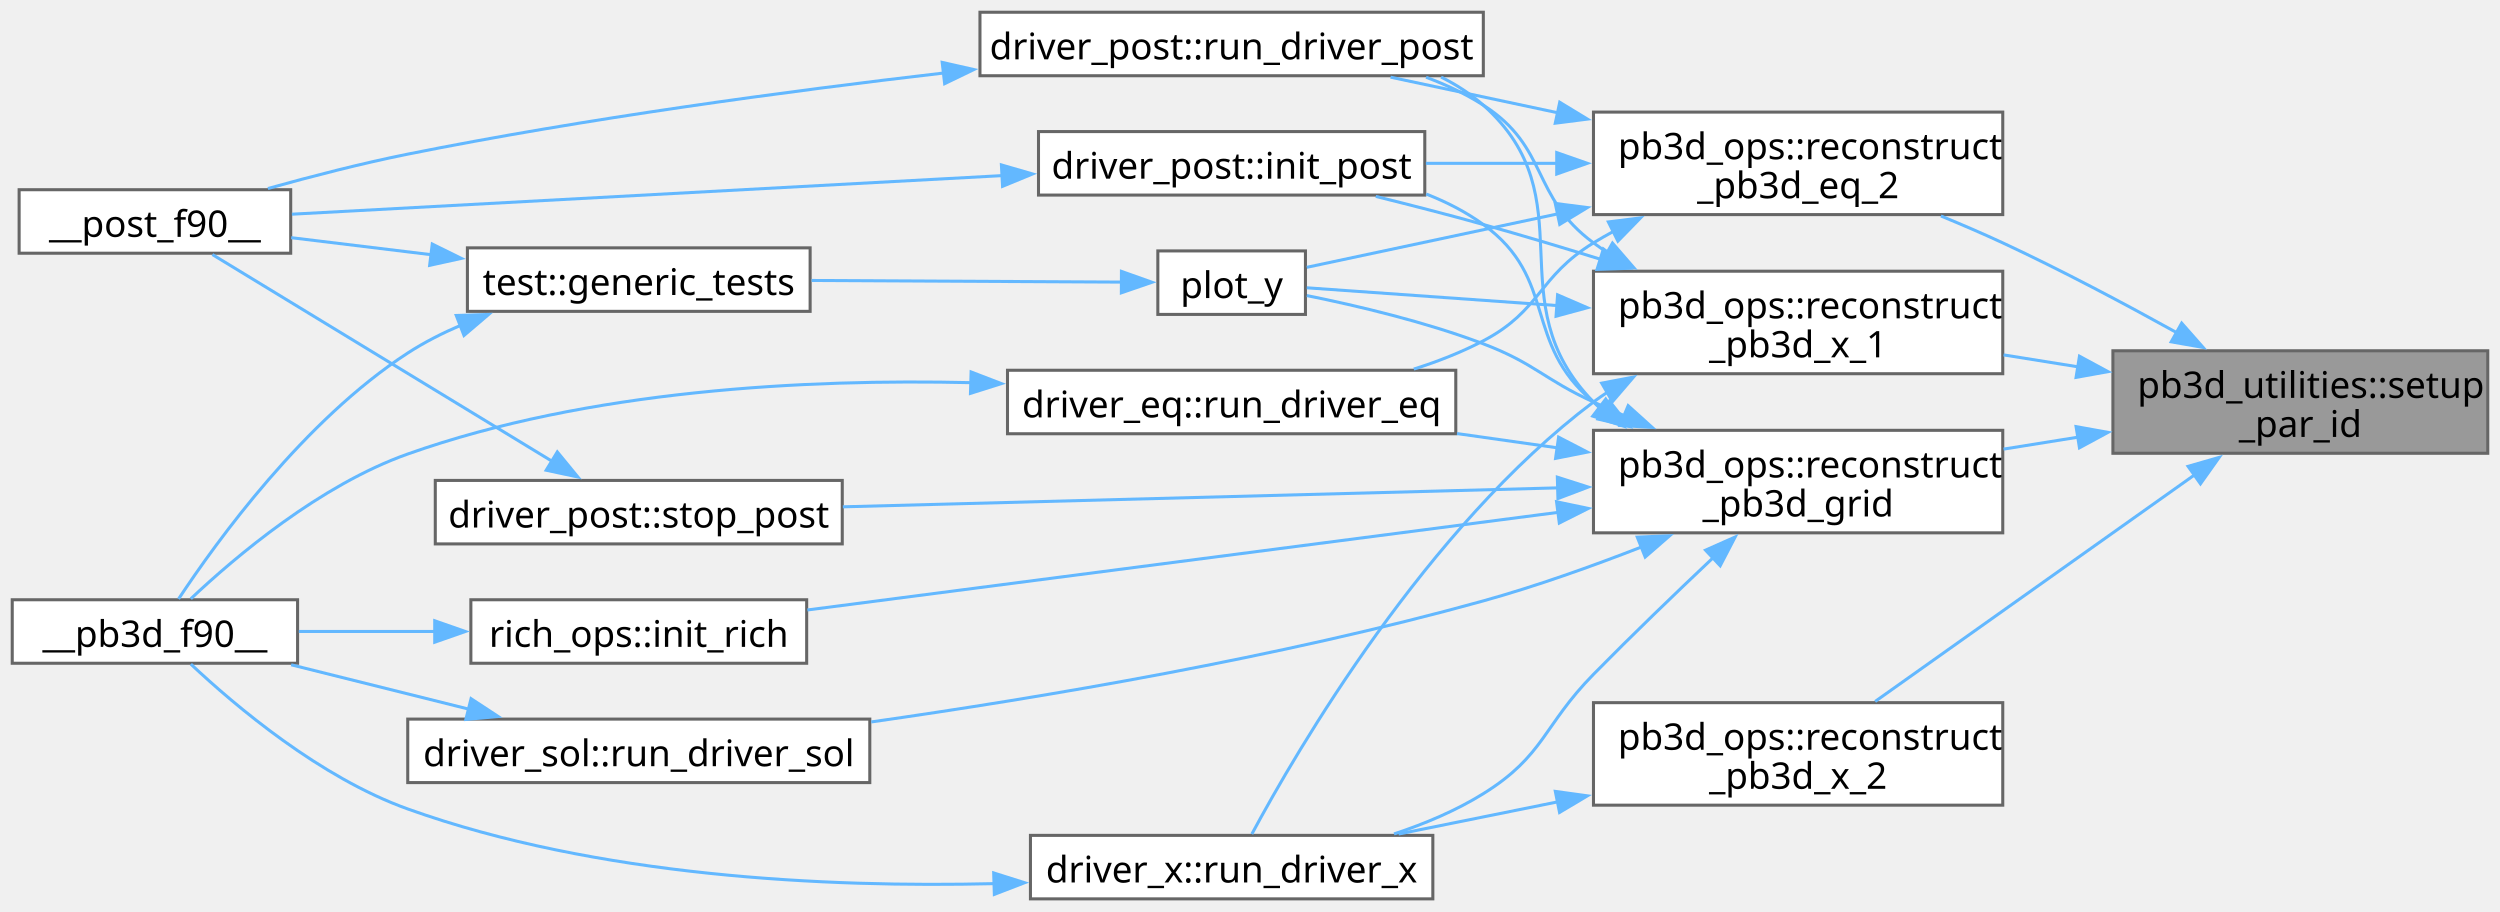
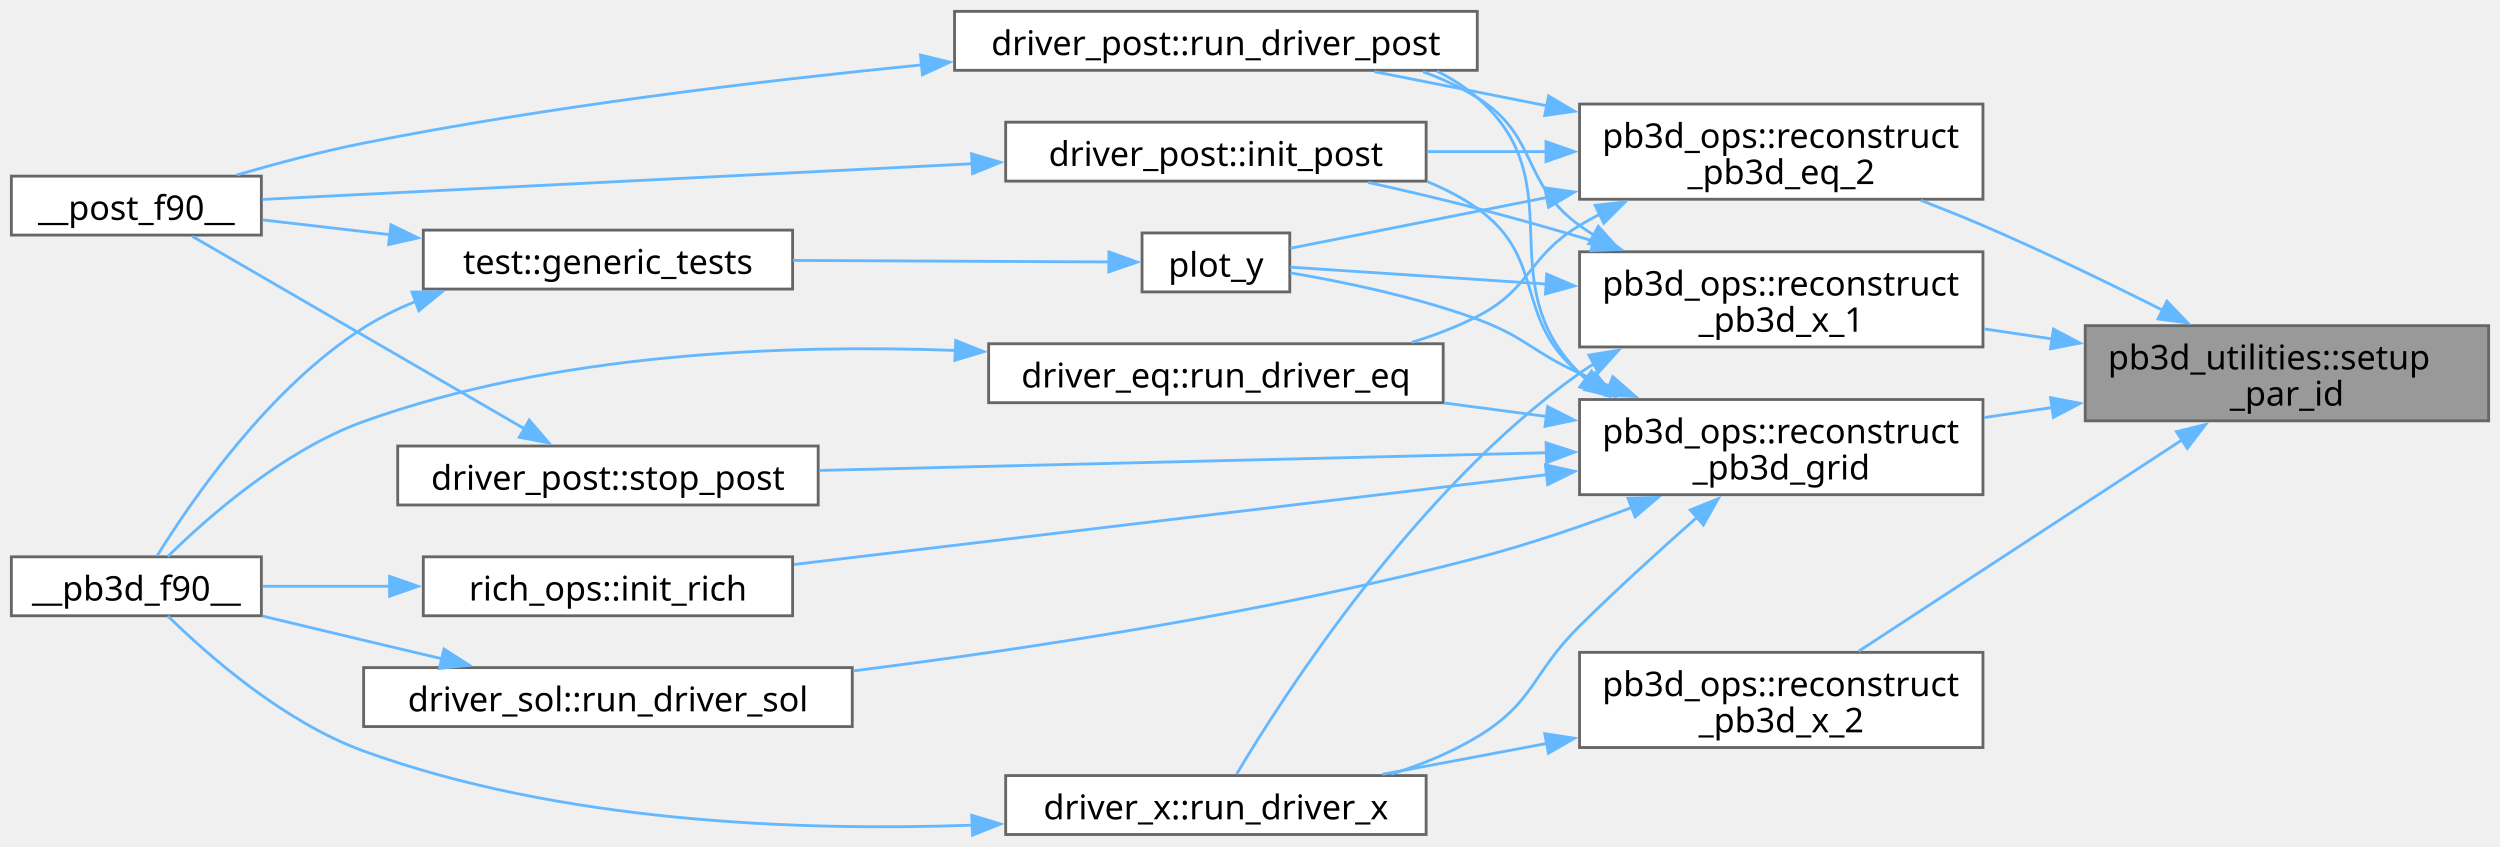
- <svg xmlns="http://www.w3.org/2000/svg" xmlns:xlink="http://www.w3.org/1999/xlink" width="817pt" height="298pt" viewBox="0.00 0.00 817.00 298.00">
+ <svg xmlns="http://www.w3.org/2000/svg" xmlns:xlink="http://www.w3.org/1999/xlink" width="880pt" height="298pt" viewBox="0.00 0.00 880.00 298.00">
  <g id="graph0" class="graph" transform="scale(1 1) rotate(0) translate(4 293.75)">
    <g id="Node000001" class="node">
      <g id="a_Node000001">
        <a xlink:title="Setup parallel id.">
-           <polygon fill="#999999" stroke="#666666" points="809,-179.12 686.5,-179.12 686.5,-145.62 809,-145.62 809,-179.12" />
-           <text xml:space="preserve" text-anchor="start" x="694.5" y="-163.72" font-family="Ubuntu Mono" font-size="12.00">pb3d_utilities::setup</text>
-           <text xml:space="preserve" text-anchor="middle" x="747.75" y="-150.97" font-family="Ubuntu Mono" font-size="12.00">_par_id</text>
+           <polygon fill="#999999" stroke="#666666" points="872,-179.12 730,-179.12 730,-145.62 872,-145.62 872,-179.12" />
+           <text xml:space="preserve" text-anchor="start" x="738" y="-163.72" font-family="Ubuntu Mono" font-size="12.00">pb3d_utilities::setup</text>
+           <text xml:space="preserve" text-anchor="middle" x="801" y="-150.97" font-family="Ubuntu Mono" font-size="12.00">_par_id</text>
        </a>
      </g>
    </g>
    <g id="Node000002" class="node">
      <g id="a_Node000002">
        <a xlink:href="namespacepb3d__ops.html#aaf99ae865680f4cf0a0a9932786689bf" target="_top" xlink:title="Reconstructs the equilibrium variables from PB3D HDF5 output.">
-           <polygon fill="white" stroke="#666666" points="650.5,-257.12 516.75,-257.12 516.75,-223.62 650.5,-223.62 650.5,-257.12" />
-           <text xml:space="preserve" text-anchor="start" x="524.75" y="-241.72" font-family="Ubuntu Mono" font-size="12.00">pb3d_ops::reconstruct</text>
-           <text xml:space="preserve" text-anchor="middle" x="583.62" y="-228.97" font-family="Ubuntu Mono" font-size="12.00">_pb3d_eq_2</text>
+           <polygon fill="white" stroke="#666666" points="694,-257.12 552,-257.12 552,-223.62 694,-223.62 694,-257.12" />
+           <text xml:space="preserve" text-anchor="start" x="560" y="-241.72" font-family="Ubuntu Mono" font-size="12.00">pb3d_ops::reconstruct</text>
+           <text xml:space="preserve" text-anchor="middle" x="623" y="-228.97" font-family="Ubuntu Mono" font-size="12.00">_pb3d_eq_2</text>
        </a>
      </g>
    </g>
    <g id="edge1_Node000001_Node000002" class="edge">
      <g id="a_edge1_Node000001_Node000002">
        <a xlink:title=" ">
-           <path fill="none" stroke="#63b8ff" d="M707.57,-184.92C690.31,-194.49 669.64,-205.46 650.5,-214.38 644.03,-217.38 637.12,-220.36 630.29,-223.17" />
-           <polygon fill="#63b8ff" stroke="#63b8ff" points="708.97,-188.15 715.98,-180.21 705.55,-182.04 708.97,-188.15" />
+           <path fill="none" stroke="#63b8ff" d="M757.25,-184.56C738.11,-194.18 715.13,-205.29 694,-214.38 686.97,-217.39 679.47,-220.4 672.08,-223.25" />
+           <polygon fill="#63b8ff" stroke="#63b8ff" points="758.76,-187.72 766.1,-180.08 755.6,-181.48 758.76,-187.72" />
        </a>
      </g>
    </g>
    <g id="Node000010" class="node">
      <g id="a_Node000010">
        <a xlink:href="namespacepb3d__ops.html#a4218b582c5029ff05893265fa329877b" target="_top" xlink:title="Reconstructs grid variables from PB3D HDF5 output.">
-           <polygon fill="white" stroke="#666666" points="650.5,-153.12 516.75,-153.12 516.75,-119.62 650.5,-119.62 650.5,-153.12" />
-           <text xml:space="preserve" text-anchor="start" x="524.75" y="-137.72" font-family="Ubuntu Mono" font-size="12.00">pb3d_ops::reconstruct</text>
-           <text xml:space="preserve" text-anchor="middle" x="583.62" y="-124.97" font-family="Ubuntu Mono" font-size="12.00">_pb3d_grid</text>
+           <polygon fill="white" stroke="#666666" points="694,-153.12 552,-153.12 552,-119.62 694,-119.62 694,-153.12" />
+           <text xml:space="preserve" text-anchor="start" x="560" y="-137.72" font-family="Ubuntu Mono" font-size="12.00">pb3d_ops::reconstruct</text>
+           <text xml:space="preserve" text-anchor="middle" x="623" y="-124.97" font-family="Ubuntu Mono" font-size="12.00">_pb3d_grid</text>
        </a>
      </g>
    </g>
    <g id="edge12_Node000001_Node000010" class="edge">
      <g id="a_edge12_Node000001_Node000010">
        <a xlink:title=" ">
-           <path fill="none" stroke="#63b8ff" d="M675.07,-150.88C666.98,-149.58 658.77,-148.27 650.76,-146.98" />
-           <polygon fill="#63b8ff" stroke="#63b8ff" points="674.46,-154.33 684.89,-152.45 675.57,-147.41 674.46,-154.33" />
+           <path fill="none" stroke="#63b8ff" d="M718.45,-150.33C710.44,-149.15 702.37,-147.95 694.49,-146.79" />
+           <polygon fill="#63b8ff" stroke="#63b8ff" points="717.78,-153.77 728.18,-151.77 718.8,-146.84 717.78,-153.77" />
        </a>
      </g>
    </g>
    <g id="Node000015" class="node">
      <g id="a_Node000015">
        <a xlink:href="namespacepb3d__ops.html#a97fcdd5f89b08b3ff9fd6aa3c3ec1197" target="_top" xlink:title="Reconstructs the vectorial perturbation variables from PB3D HDF5 output.">
-           <polygon fill="white" stroke="#666666" points="650.5,-205.12 516.75,-205.12 516.75,-171.62 650.5,-171.62 650.5,-205.12" />
-           <text xml:space="preserve" text-anchor="start" x="524.75" y="-189.72" font-family="Ubuntu Mono" font-size="12.00">pb3d_ops::reconstruct</text>
-           <text xml:space="preserve" text-anchor="middle" x="583.62" y="-176.97" font-family="Ubuntu Mono" font-size="12.00">_pb3d_x_1</text>
+           <polygon fill="white" stroke="#666666" points="694,-205.12 552,-205.12 552,-171.62 694,-171.62 694,-205.12" />
+           <text xml:space="preserve" text-anchor="start" x="560" y="-189.72" font-family="Ubuntu Mono" font-size="12.00">pb3d_ops::reconstruct</text>
+           <text xml:space="preserve" text-anchor="middle" x="623" y="-176.97" font-family="Ubuntu Mono" font-size="12.00">_pb3d_x_1</text>
        </a>
      </g>
    </g>
    <g id="edge25_Node000001_Node000015" class="edge">
      <g id="a_edge25_Node000001_Node000015">
        <a xlink:title=" ">
-           <path fill="none" stroke="#63b8ff" d="M675.07,-173.87C666.98,-175.17 658.77,-176.48 650.76,-177.77" />
-           <polygon fill="#63b8ff" stroke="#63b8ff" points="675.57,-177.34 684.89,-172.3 674.46,-170.42 675.57,-177.34" />
+           <path fill="none" stroke="#63b8ff" d="M718.45,-174.42C710.44,-175.6 702.37,-176.8 694.49,-177.96" />
+           <polygon fill="#63b8ff" stroke="#63b8ff" points="718.8,-177.91 728.18,-172.98 717.78,-170.98 718.8,-177.91" />
        </a>
      </g>
    </g>
    <g id="Node000016" class="node">
      <g id="a_Node000016">
        <a xlink:href="namespacepb3d__ops.html#a4171da2ffc700106ede1951f712add28" target="_top" xlink:title="Reconstructs the tensorial perturbation variables from PB3D HDF5 output.">
-           <polygon fill="white" stroke="#666666" points="650.5,-64.12 516.75,-64.12 516.75,-30.62 650.5,-30.62 650.5,-64.12" />
-           <text xml:space="preserve" text-anchor="start" x="524.75" y="-48.73" font-family="Ubuntu Mono" font-size="12.00">pb3d_ops::reconstruct</text>
-           <text xml:space="preserve" text-anchor="middle" x="583.62" y="-35.98" font-family="Ubuntu Mono" font-size="12.00">_pb3d_x_2</text>
+           <polygon fill="white" stroke="#666666" points="694,-64.12 552,-64.12 552,-30.62 694,-30.62 694,-64.12" />
+           <text xml:space="preserve" text-anchor="start" x="560" y="-48.73" font-family="Ubuntu Mono" font-size="12.00">pb3d_ops::reconstruct</text>
+           <text xml:space="preserve" text-anchor="middle" x="623" y="-35.98" font-family="Ubuntu Mono" font-size="12.00">_pb3d_x_2</text>
        </a>
      </g>
    </g>
    <g id="edge30_Node000001_Node000016" class="edge">
      <g id="a_edge30_Node000001_Node000016">
        <a xlink:title=" ">
-           <path fill="none" stroke="#63b8ff" d="M713.32,-138.66C682.19,-116.58 636.53,-84.2 608.8,-64.52" />
-           <polygon fill="#63b8ff" stroke="#63b8ff" points="711.06,-141.35 721.24,-144.28 715.11,-135.64 711.06,-141.35" />
+           <path fill="none" stroke="#63b8ff" d="M764.14,-138.95C730.34,-116.86 680.48,-84.28 650.24,-64.52" />
+           <polygon fill="#63b8ff" stroke="#63b8ff" points="762.1,-141.79 772.38,-144.33 765.93,-135.93 762.1,-141.79" />
        </a>
      </g>
    </g>
    <g id="Node000003" class="node">
      <g id="a_Node000003">
        <a xlink:href="namespacedriver__post.html#af527706d4e696d4e507443d2f74194ef" target="_top" xlink:title="Initializes the POST driver.">
-           <polygon fill="white" stroke="#666666" points="461.62,-250.75 335.38,-250.75 335.38,-230 461.62,-230 461.62,-250.75" />
-           <text xml:space="preserve" text-anchor="middle" x="398.5" y="-235.35" font-family="Ubuntu Mono" font-size="12.00">driver_post::init_post</text>
+           <polygon fill="white" stroke="#666666" points="498,-250.75 350,-250.75 350,-230 498,-230 498,-250.75" />
+           <text xml:space="preserve" text-anchor="middle" x="424" y="-235.35" font-family="Ubuntu Mono" font-size="12.00">driver_post::init_post</text>
        </a>
      </g>
    </g>
    <g id="edge2_Node000002_Node000003" class="edge">
      <g id="a_edge2_Node000002_Node000003">
        <a xlink:title=" ">
-           <path fill="none" stroke="#63b8ff" d="M504.89,-240.38C490.57,-240.38 475.79,-240.38 461.98,-240.38" />
-           <polygon fill="#63b8ff" stroke="#63b8ff" points="504.74,-243.88 514.74,-240.38 504.74,-236.88 504.74,-243.88" />
+           <path fill="none" stroke="#63b8ff" d="M540.59,-240.38C526.56,-240.38 512.05,-240.38 498.26,-240.38" />
+           <polygon fill="#63b8ff" stroke="#63b8ff" points="540.2,-243.88 550.2,-240.38 540.2,-236.88 540.2,-243.88" />
        </a>
      </g>
    </g>
    <g id="Node000005" class="node">
      <g id="a_Node000005">
        <a xlink:href="test_8f90.html#a197914f99b7e194fb4bca9ca3669e0e8" target="_top" xlink:title=" ">
-           <polygon fill="white" stroke="#666666" points="422.62,-211.75 374.38,-211.75 374.38,-191 422.62,-191 422.62,-211.75" />
-           <text xml:space="preserve" text-anchor="middle" x="398.5" y="-196.35" font-family="Ubuntu Mono" font-size="12.00">plot_y</text>
+           <polygon fill="white" stroke="#666666" points="450,-211.75 398,-211.75 398,-191 450,-191 450,-211.75" />
+           <text xml:space="preserve" text-anchor="middle" x="424" y="-196.35" font-family="Ubuntu Mono" font-size="12.00">plot_y</text>
        </a>
      </g>
    </g>
    <g id="edge4_Node000002_Node000005" class="edge">
      <g id="a_edge4_Node000002_Node000005">
        <a xlink:title=" ">
-           <path fill="none" stroke="#63b8ff" d="M505.04,-223.85C475.46,-217.55 443.89,-210.83 423.06,-206.39" />
-           <polygon fill="#63b8ff" stroke="#63b8ff" points="504.26,-227.26 514.77,-225.92 505.72,-220.42 504.26,-227.26" />
+           <path fill="none" stroke="#63b8ff" d="M540.8,-224.3C508.25,-217.86 473.1,-210.9 450.18,-206.36" />
+           <polygon fill="#63b8ff" stroke="#63b8ff" points="539.74,-227.66 550.23,-226.17 541.1,-220.79 539.74,-227.66" />
        </a>
      </g>
    </g>
    <g id="Node000008" class="node">
      <g id="a_Node000008">
        <a xlink:href="namespacedriver__eq.html#a40d652e15887ad4f788a3945e6253571" target="_top" xlink:title="Main driver of PB3D equilibrium part.">
-           <polygon fill="white" stroke="#666666" points="471.75,-172.75 325.25,-172.75 325.25,-152 471.75,-152 471.75,-172.75" />
-           <text xml:space="preserve" text-anchor="middle" x="398.5" y="-157.35" font-family="Ubuntu Mono" font-size="12.00">driver_eq::run_driver_eq</text>
+           <polygon fill="white" stroke="#666666" points="504,-172.75 344,-172.75 344,-152 504,-152 504,-172.75" />
+           <text xml:space="preserve" text-anchor="middle" x="424" y="-157.35" font-family="Ubuntu Mono" font-size="12.00">driver_eq::run_driver_eq</text>
        </a>
      </g>
    </g>
    <g id="edge8_Node000002_Node000008" class="edge">
      <g id="a_edge8_Node000002_Node000008">
        <a xlink:title=" ">
-           <path fill="none" stroke="#63b8ff" d="M523.34,-218.17C521.08,-216.95 518.88,-215.68 516.75,-214.38 498.51,-203.16 499.7,-192.34 480.75,-182.38 473.68,-178.66 465.89,-175.61 458.03,-173.13" />
-           <polygon fill="#63b8ff" stroke="#63b8ff" points="521.61,-221.22 532.13,-222.54 524.73,-214.95 521.61,-221.22" />
+           <path fill="none" stroke="#63b8ff" d="M559.12,-218.36C556.68,-217.08 554.3,-215.76 552,-214.38 533.65,-203.35 535.07,-192.1 516,-182.38 508.79,-178.7 500.93,-175.7 492.94,-173.25" />
+           <polygon fill="#63b8ff" stroke="#63b8ff" points="557.5,-221.46 568.03,-222.63 560.53,-215.15 557.5,-221.46" />
        </a>
      </g>
    </g>
    <g id="Node000009" class="node">
      <g id="a_Node000009">
        <a xlink:href="namespacedriver__post.html#a33b3c6f9018a0ddc92dce77394b8ab37" target="_top" xlink:title="The main driver routine for postprocessing.">
-           <polygon fill="white" stroke="#666666" points="480.75,-289.75 316.25,-289.75 316.25,-269 480.75,-269 480.75,-289.75" />
-           <text xml:space="preserve" text-anchor="middle" x="398.5" y="-274.35" font-family="Ubuntu Mono" font-size="12.00">driver_post::run_driver_post</text>
+           <polygon fill="white" stroke="#666666" points="516,-289.75 332,-289.75 332,-269 516,-269 516,-289.75" />
+           <text xml:space="preserve" text-anchor="middle" x="424" y="-274.35" font-family="Ubuntu Mono" font-size="12.00">driver_post::run_driver_post</text>
        </a>
      </g>
    </g>
    <g id="edge10_Node000002_Node000009" class="edge">
      <g id="a_edge10_Node000002_Node000009">
        <a xlink:title=" ">
-           <path fill="none" stroke="#63b8ff" d="M505.17,-256.87C486.67,-260.81 467.38,-264.92 450.43,-268.53" />
-           <polygon fill="#63b8ff" stroke="#63b8ff" points="505.72,-260.33 514.77,-254.83 504.26,-253.49 505.72,-260.33" />
+           <path fill="none" stroke="#63b8ff" d="M540.48,-256.51C520.03,-260.56 498.57,-264.81 479.78,-268.53" />
+           <polygon fill="#63b8ff" stroke="#63b8ff" points="541.1,-259.96 550.23,-254.58 539.74,-253.09 541.1,-259.96" />
        </a>
      </g>
    </g>
    <g id="Node000004" class="node">
      <g id="a_Node000004">
        <a xlink:href="POST_8f90.html#a28f8fd95cf9c74c0cfd8b386827a7a9b" target="_top" xlink:title="Peeling Ballooning in 3D: postprocessing.">
-           <polygon fill="white" stroke="#666666" points="91,-231.75 2.25,-231.75 2.25,-211 91,-211 91,-231.75" />
-           <text xml:space="preserve" text-anchor="middle" x="46.62" y="-216.35" font-family="Ubuntu Mono" font-size="12.00">__post_f90__</text>
+           <polygon fill="white" stroke="#666666" points="88,-231.75 0,-231.75 0,-211 88,-211 88,-231.75" />
+           <text xml:space="preserve" text-anchor="middle" x="44" y="-216.35" font-family="Ubuntu Mono" font-size="12.00">__post_f90__</text>
        </a>
      </g>
    </g>
    <g id="edge3_Node000003_Node000004" class="edge">
      <g id="a_edge3_Node000003_Node000004">
        <a xlink:title=" ">
-           <path fill="none" stroke="#63b8ff" d="M323.51,-236.36C253.11,-232.53 149.54,-226.91 91.39,-223.75" />
-           <polygon fill="#63b8ff" stroke="#63b8ff" points="323.26,-239.85 333.44,-236.9 323.64,-232.86 323.26,-239.85" />
+           <path fill="none" stroke="#63b8ff" d="M338.49,-236.13C260.94,-232.23 149.17,-226.61 88.38,-223.56" />
+           <polygon fill="#63b8ff" stroke="#63b8ff" points="337.99,-239.61 348.16,-236.61 338.35,-232.62 337.99,-239.61" />
        </a>
      </g>
    </g>
    <g id="Node000006" class="node">
      <g id="a_Node000006">
        <a xlink:href="namespacetest.html#aca21ee464c0b1f4b617177afdde110ec" target="_top" xlink:title="Performs generic tests.">
-           <polygon fill="white" stroke="#666666" points="260.75,-212.75 148.75,-212.75 148.75,-192 260.75,-192 260.75,-212.75" />
-           <text xml:space="preserve" text-anchor="middle" x="204.75" y="-197.35" font-family="Ubuntu Mono" font-size="12.00">test::generic_tests</text>
+           <polygon fill="white" stroke="#666666" points="275,-212.75 145,-212.75 145,-192 275,-192 275,-212.75" />
+           <text xml:space="preserve" text-anchor="middle" x="210" y="-197.35" font-family="Ubuntu Mono" font-size="12.00">test::generic_tests</text>
        </a>
      </g>
    </g>
    <g id="edge5_Node000005_Node000006" class="edge">
      <g id="a_edge5_Node000005_Node000006">
        <a xlink:title=" ">
-           <path fill="none" stroke="#63b8ff" d="M362.67,-201.56C334.38,-201.7 293.96,-201.91 261.23,-202.09" />
-           <polygon fill="#63b8ff" stroke="#63b8ff" points="362.49,-205.06 372.47,-201.51 362.46,-198.06 362.49,-205.06" />
+           <path fill="none" stroke="#63b8ff" d="M386.45,-201.55C355.89,-201.69 311.56,-201.9 275.11,-202.07" />
+           <polygon fill="#63b8ff" stroke="#63b8ff" points="386.35,-205.05 396.33,-201.5 386.32,-198.05 386.35,-205.05" />
        </a>
      </g>
    </g>
    <g id="edge7_Node000006_Node000004" class="edge">
      <g id="a_edge7_Node000006_Node000004">
        <a xlink:title=" ">
-           <path fill="none" stroke="#63b8ff" d="M137.1,-210.49C121.55,-212.38 105.4,-214.34 91.16,-216.08" />
-           <polygon fill="#63b8ff" stroke="#63b8ff" points="137.26,-213.99 146.76,-209.31 136.41,-207.04 137.26,-213.99" />
+           <path fill="none" stroke="#63b8ff" d="M133.49,-211.12C118.05,-212.91 102.3,-214.74 88.44,-216.34" />
+           <polygon fill="#63b8ff" stroke="#63b8ff" points="133.62,-214.63 143.15,-210 132.81,-207.68 133.62,-214.63" />
        </a>
      </g>
    </g>
    <g id="Node000007" class="node">
      <g id="a_Node000007">
        <a xlink:href="PB3D_8f90.html#a36e5b0ce05c9783f58b43c4463b290a1" target="_top" xlink:title="Peeling Ballooning in 3D.">
-           <polygon fill="white" stroke="#666666" points="93.25,-97.75 0,-97.75 0,-77 93.25,-77 93.25,-97.75" />
-           <text xml:space="preserve" text-anchor="middle" x="46.62" y="-82.35" font-family="Ubuntu Mono" font-size="12.00">__pb3d_f90__</text>
+           <polygon fill="white" stroke="#666666" points="88,-97.75 0,-97.75 0,-77 88,-77 88,-97.75" />
+           <text xml:space="preserve" text-anchor="middle" x="44" y="-82.35" font-family="Ubuntu Mono" font-size="12.00">__pb3d_f90__</text>
        </a>
      </g>
    </g>
    <g id="edge6_Node000006_Node000007" class="edge">
      <g id="a_edge6_Node000006_Node000007">
        <a xlink:title=" ">
-           <path fill="none" stroke="#63b8ff" d="M146.73,-187.52C140.61,-184.91 134.65,-181.88 129.25,-178.38 95.43,-156.42 66.85,-116.93 54.36,-98.02" />
-           <polygon fill="#63b8ff" stroke="#63b8ff" points="145.11,-190.65 155.7,-190.99 147.63,-184.12 145.11,-190.65" />
+           <path fill="none" stroke="#63b8ff" d="M142.66,-187.81C136.12,-185.16 129.78,-182.04 124,-178.38 90.44,-157.07 63.18,-117.27 51.35,-98.15" />
+           <polygon fill="#63b8ff" stroke="#63b8ff" points="141.03,-190.94 151.63,-191.08 143.43,-184.36 141.03,-190.94" />
        </a>
      </g>
    </g>
    <g id="edge9_Node000008_Node000007" class="edge">
      <g id="a_edge9_Node000008_Node000007">
        <a xlink:title=" ">
-           <path fill="none" stroke="#63b8ff" d="M313.49,-168.69C259.39,-169.96 188.38,-166.33 129.25,-145.38 100.57,-135.21 72.96,-111.84 58.36,-98.07" />
-           <polygon fill="#63b8ff" stroke="#63b8ff" points="313.36,-172.19 323.25,-168.39 313.15,-165.2 313.36,-172.19" />
+           <path fill="none" stroke="#63b8ff" d="M332.28,-170.4C271.59,-172.63 190.88,-169.41 124,-145.38 95.82,-135.25 69.05,-111.63 55.07,-97.86" />
+           <polygon fill="#63b8ff" stroke="#63b8ff" points="332.41,-173.9 342.25,-169.97 332.11,-166.91 332.41,-173.9" />
        </a>
      </g>
    </g>
    <g id="edge11_Node000009_Node000004" class="edge">
      <g id="a_edge11_Node000009_Node000004">
        <a xlink:title=" ">
-           <path fill="none" stroke="#63b8ff" d="M304.57,-269.91C252.7,-263.88 187.08,-255 129.25,-243.38 114.14,-240.34 97.7,-236.09 83.55,-232.14" />
-           <polygon fill="#63b8ff" stroke="#63b8ff" points="303.91,-273.36 314.25,-271.02 304.71,-266.41 303.91,-273.36" />
+           <path fill="none" stroke="#63b8ff" d="M320.44,-270.91C262.45,-265.15 188.79,-256.22 124,-243.38 109.2,-240.44 93.11,-236.16 79.34,-232.16" />
+           <polygon fill="#63b8ff" stroke="#63b8ff" points="320.02,-274.38 330.32,-271.87 320.7,-267.42 320.02,-274.38" />
        </a>
      </g>
    </g>
    <g id="edge13_Node000010_Node000003" class="edge">
      <g id="a_edge13_Node000010_Node000003">
        <a xlink:title=" ">
-           <path fill="none" stroke="#63b8ff" d="M520.2,-159.67C519.02,-160.54 517.86,-161.44 516.75,-162.38 493.46,-181.82 505.3,-202.54 480.75,-220.38 475.11,-224.47 468.73,-227.74 462.08,-230.34" />
-           <polygon fill="#63b8ff" stroke="#63b8ff" points="521.96,-162.7 528.52,-154.38 518.21,-156.8 521.96,-162.7" />
+           <path fill="none" stroke="#63b8ff" d="M555.99,-159.34C554.62,-160.31 553.29,-161.32 552,-162.38 528.51,-181.58 540.77,-202.85 516,-220.38 510.59,-224.21 504.57,-227.32 498.29,-229.86" />
+           <polygon fill="#63b8ff" stroke="#63b8ff" points="557.55,-162.49 564.23,-154.26 553.88,-156.53 557.55,-162.49" />
        </a>
      </g>
    </g>
    <g id="edge16_Node000010_Node000005" class="edge">
      <g id="a_edge16_Node000010_Node000005">
        <a xlink:title=" ">
-           <path fill="none" stroke="#63b8ff" d="M526.91,-157.86C523.46,-159.35 520.05,-160.86 516.75,-162.38 500.31,-169.93 497.66,-174.94 480.75,-181.38 461.88,-188.55 439.55,-193.83 423.07,-197.16" />
-           <polygon fill="#63b8ff" stroke="#63b8ff" points="528.08,-161.17 535.95,-154.07 525.37,-154.71 528.08,-161.17" />
+           <path fill="none" stroke="#63b8ff" d="M562.73,-157.77C559.08,-159.28 555.48,-160.82 552,-162.38 535.49,-169.76 532.99,-175.15 516,-181.38 494.43,-189.27 468.79,-194.56 450.23,-197.71" />
+           <polygon fill="#63b8ff" stroke="#63b8ff" points="563.71,-161.15 571.69,-154.18 561.1,-154.65 563.71,-161.15" />
        </a>
      </g>
    </g>
    <g id="edge17_Node000010_Node000008" class="edge">
      <g id="a_edge17_Node000010_Node000008">
        <a xlink:title=" ">
-           <path fill="none" stroke="#63b8ff" d="M505.02,-147.39C494.12,-148.94 482.95,-150.53 472.15,-152.06" />
-           <polygon fill="#63b8ff" stroke="#63b8ff" points="505.35,-150.88 514.76,-146.01 504.36,-143.95 505.35,-150.88" />
+           <path fill="none" stroke="#63b8ff" d="M540.4,-147.14C528.47,-148.72 516.2,-150.34 504.31,-151.91" />
+           <polygon fill="#63b8ff" stroke="#63b8ff" points="540.76,-150.63 550.21,-145.85 539.84,-143.69 540.76,-150.63" />
        </a>
      </g>
    </g>
    <g id="edge18_Node000010_Node000009" class="edge">
      <g id="a_edge18_Node000010_Node000009">
        <a xlink:title=" ">
-           <path fill="none" stroke="#63b8ff" d="M518.64,-160.54C517.99,-161.14 517.36,-161.75 516.75,-162.38 484.57,-195.22 515.07,-228.76 480.75,-259.38 476.63,-263.05 471.94,-266.07 466.95,-268.56" />
-           <polygon fill="#63b8ff" stroke="#63b8ff" points="520.75,-163.33 526.58,-154.48 516.51,-157.76 520.75,-163.33" />
+           <path fill="none" stroke="#63b8ff" d="M554.29,-160.21C553.51,-160.91 552.74,-161.63 552,-162.38 519.49,-194.9 550.7,-229.2 516,-259.38 511.73,-263.09 506.92,-266.16 501.81,-268.7" />
+           <polygon fill="#63b8ff" stroke="#63b8ff" points="556.24,-163.12 562.19,-154.36 552.08,-157.5 556.24,-163.12" />
        </a>
      </g>
    </g>
    <g id="Node000011" class="node">
      <g id="a_Node000011">
        <a xlink:href="namespacerich__ops.html#a9fbbda93eab8973d33063e277c489e7b" target="_top" xlink:title="Initialize Richardson extrapolation system.">
-           <polygon fill="white" stroke="#666666" points="259.62,-97.75 149.88,-97.75 149.88,-77 259.62,-77 259.62,-97.75" />
-           <text xml:space="preserve" text-anchor="middle" x="204.75" y="-82.35" font-family="Ubuntu Mono" font-size="12.00">rich_ops::init_rich</text>
+           <polygon fill="white" stroke="#666666" points="275,-97.75 145,-97.75 145,-77 275,-77 275,-97.75" />
+           <text xml:space="preserve" text-anchor="middle" x="210" y="-82.35" font-family="Ubuntu Mono" font-size="12.00">rich_ops::init_rich</text>
        </a>
      </g>
    </g>
    <g id="edge14_Node000010_Node000011" class="edge">
      <g id="a_edge14_Node000010_Node000011">
        <a xlink:title=" ">
-           <path fill="none" stroke="#63b8ff" d="M505.57,-126.36C432.39,-116.84 324.28,-102.79 259.84,-94.41" />
-           <polygon fill="#63b8ff" stroke="#63b8ff" points="504.68,-129.77 515.05,-127.59 505.58,-122.83 504.68,-129.77" />
+           <path fill="none" stroke="#63b8ff" d="M540.62,-126.67C462.83,-117.4 347.09,-103.6 275.48,-95.06" />
+           <polygon fill="#63b8ff" stroke="#63b8ff" points="539.97,-130.12 550.31,-127.83 540.8,-123.17 539.97,-130.12" />
        </a>
      </g>
    </g>
    <g id="Node000012" class="node">
      <g id="a_Node000012">
        <a xlink:href="namespacedriver__sol.html#a8dad197124fcba9c120e568f8f1b85c6" target="_top" xlink:title="Main driver of PB3D solution part.">
-           <polygon fill="white" stroke="#666666" points="280.25,-58.75 129.25,-58.75 129.25,-38 280.25,-38 280.25,-58.75" />
-           <text xml:space="preserve" text-anchor="middle" x="204.75" y="-43.35" font-family="Ubuntu Mono" font-size="12.00">driver_sol::run_driver_sol</text>
+           <polygon fill="white" stroke="#666666" points="296,-58.75 124,-58.75 124,-38 296,-38 296,-58.75" />
+           <text xml:space="preserve" text-anchor="middle" x="210" y="-43.35" font-family="Ubuntu Mono" font-size="12.00">driver_sol::run_driver_sol</text>
        </a>
      </g>
    </g>
    <g id="edge19_Node000010_Node000012" class="edge">
      <g id="a_edge19_Node000010_Node000012">
        <a xlink:title=" ">
-           <path fill="none" stroke="#63b8ff" d="M532.65,-115.08C516.32,-108.71 497.96,-102.16 480.75,-97.38 414.17,-78.88 336.5,-65.79 280.72,-57.82" />
-           <polygon fill="#63b8ff" stroke="#63b8ff" points="531.06,-118.21 541.65,-118.66 533.65,-111.71 531.06,-118.21" />
+           <path fill="none" stroke="#63b8ff" d="M570.69,-115.23C553.53,-108.77 534.14,-102.12 516,-97.38 442.97,-78.27 358.05,-65.36 296.39,-57.61" />
+           <polygon fill="#63b8ff" stroke="#63b8ff" points="569.06,-118.35 579.65,-118.67 571.57,-111.81 569.06,-118.35" />
        </a>
      </g>
    </g>
    <g id="Node000013" class="node">
      <g id="a_Node000013">
        <a xlink:href="namespacedriver__x.html#a0dafd879836a65efc2ec726d04368532" target="_top" xlink:title="Main driver of PB3D perturbation part.">
-           <polygon fill="white" stroke="#666666" points="464.25,-20.75 332.75,-20.75 332.75,0 464.25,0 464.25,-20.75" />
-           <text xml:space="preserve" text-anchor="middle" x="398.5" y="-5.35" font-family="Ubuntu Mono" font-size="12.00">driver_x::run_driver_x</text>
+           <polygon fill="white" stroke="#666666" points="498,-20.75 350,-20.75 350,0 498,0 498,-20.75" />
+           <text xml:space="preserve" text-anchor="middle" x="424" y="-5.35" font-family="Ubuntu Mono" font-size="12.00">driver_x::run_driver_x</text>
        </a>
      </g>
    </g>
    <g id="edge21_Node000010_Node000013" class="edge">
      <g id="a_edge21_Node000010_Node000013">
        <a xlink:title=" ">
-           <path fill="none" stroke="#63b8ff" d="M555.8,-111.44C543.7,-100.01 529.33,-86.18 516.75,-73.38 500.22,-56.55 500.78,-46.83 480.75,-34.38 471.88,-28.86 461.68,-24.56 451.57,-21.22" />
-           <polygon fill="#63b8ff" stroke="#63b8ff" points="553.37,-113.96 563.05,-118.26 558.16,-108.86 553.37,-113.96" />
+           <path fill="none" stroke="#63b8ff" d="M593.44,-111.74C580.53,-100.34 565.23,-86.44 552,-73.38 535.22,-56.8 536.21,-46.54 516,-34.38 506.76,-28.82 496.24,-24.53 485.7,-21.23" />
+           <polygon fill="#63b8ff" stroke="#63b8ff" points="590.98,-114.24 600.8,-118.2 595.59,-108.98 590.98,-114.24" />
        </a>
      </g>
    </g>
    <g id="Node000014" class="node">
      <g id="a_Node000014">
        <a xlink:href="namespacedriver__post.html#a71f9fb1935222111e1c7cfc15c5d0269" target="_top" xlink:title="Cleans up main driver for postprocessing.">
-           <polygon fill="white" stroke="#666666" points="271.25,-136.75 138.25,-136.75 138.25,-116 271.25,-116 271.25,-136.75" />
-           <text xml:space="preserve" text-anchor="middle" x="204.75" y="-121.35" font-family="Ubuntu Mono" font-size="12.00">driver_post::stop_post</text>
+           <polygon fill="white" stroke="#666666" points="284,-136.75 136,-136.75 136,-116 284,-116 284,-136.75" />
+           <text xml:space="preserve" text-anchor="middle" x="210" y="-121.35" font-family="Ubuntu Mono" font-size="12.00">driver_post::stop_post</text>
        </a>
      </g>
    </g>
    <g id="edge23_Node000010_Node000014" class="edge">
      <g id="a_edge23_Node000010_Node000014">
        <a xlink:title=" ">
-           <path fill="none" stroke="#63b8ff" d="M505.33,-134.32C436.4,-132.5 336.59,-129.85 271.44,-128.12" />
-           <polygon fill="#63b8ff" stroke="#63b8ff" points="504.94,-137.81 515.03,-134.58 505.13,-130.82 504.94,-137.81" />
+           <path fill="none" stroke="#63b8ff" d="M540.6,-134.39C465.95,-132.58 356.36,-129.91 284.36,-128.16" />
+           <polygon fill="#63b8ff" stroke="#63b8ff" points="540.22,-137.89 550.3,-134.63 540.39,-130.89 540.22,-137.89" />
        </a>
      </g>
    </g>
    <g id="edge15_Node000011_Node000007" class="edge">
      <g id="a_edge15_Node000011_Node000007">
        <a xlink:title=" ">
-           <path fill="none" stroke="#63b8ff" d="M138.27,-87.38C123.27,-87.38 107.63,-87.38 93.65,-87.38" />
-           <polygon fill="#63b8ff" stroke="#63b8ff" points="138.07,-90.88 148.07,-87.38 138.07,-83.88 138.07,-90.88" />
+           <path fill="none" stroke="#63b8ff" d="M133.49,-87.38C118.05,-87.38 102.3,-87.38 88.44,-87.38" />
+           <polygon fill="#63b8ff" stroke="#63b8ff" points="133.14,-90.88 143.14,-87.38 133.14,-83.88 133.14,-90.88" />
        </a>
      </g>
    </g>
    <g id="edge20_Node000012_Node000007" class="edge">
      <g id="a_edge20_Node000012_Node000007">
        <a xlink:title=" ">
-           <path fill="none" stroke="#63b8ff" d="M149.33,-61.97C130.29,-66.72 109.18,-72 91.15,-76.5" />
-           <polygon fill="#63b8ff" stroke="#63b8ff" points="149.94,-65.42 158.79,-59.61 148.24,-58.63 149.94,-65.42" />
+           <path fill="none" stroke="#63b8ff" d="M151.58,-61.85C142.35,-64.02 132.91,-66.25 124,-68.38 112.47,-71.12 100,-74.11 88.45,-76.88" />
+           <polygon fill="#63b8ff" stroke="#63b8ff" points="152.27,-65.28 161.2,-59.58 150.66,-58.47 152.27,-65.28" />
        </a>
      </g>
    </g>
    <g id="edge22_Node000013_Node000007" class="edge">
      <g id="a_edge22_Node000013_Node000007">
        <a xlink:title=" ">
-           <path fill="none" stroke="#63b8ff" d="M320.95,-4.98C266.02,-3.66 191.1,-7.2 129.25,-29.38 100.61,-39.64 72.98,-62.98 58.37,-76.71" />
-           <polygon fill="#63b8ff" stroke="#63b8ff" points="320.74,-8.47 330.84,-5.28 320.95,-1.47 320.74,-8.47" />
+           <path fill="none" stroke="#63b8ff" d="M338.51,-3.3C277.17,-1.1 193.15,-4.26 124,-29.38 95.85,-39.6 69.07,-63.18 55.08,-76.92" />
+           <polygon fill="#63b8ff" stroke="#63b8ff" points="338.04,-6.78 348.18,-3.7 338.34,0.21 338.04,-6.78" />
        </a>
      </g>
    </g>
    <g id="edge24_Node000014_Node000004" class="edge">
      <g id="a_edge24_Node000014_Node000004">
        <a xlink:title=" ">
-           <path fill="none" stroke="#63b8ff" d="M176.54,-142.93C144.6,-162.36 92.57,-194.03 65.41,-210.56" />
-           <polygon fill="#63b8ff" stroke="#63b8ff" points="178.13,-146.06 184.85,-137.87 174.49,-140.08 178.13,-146.06" />
+           <path fill="none" stroke="#63b8ff" d="M180.85,-142.68C147.35,-162.09 92.34,-193.95 63.68,-210.56" />
+           <polygon fill="#63b8ff" stroke="#63b8ff" points="182.3,-145.89 189.2,-137.85 178.79,-139.83 182.3,-145.89" />
        </a>
      </g>
    </g>
    <g id="edge26_Node000015_Node000003" class="edge">
      <g id="a_edge26_Node000015_Node000003">
        <a xlink:title=" ">
-           <path fill="none" stroke="#63b8ff" d="M519.01,-209.03C506.38,-212.95 493.18,-216.9 480.75,-220.38 469.42,-223.55 457.12,-226.71 445.61,-229.56" />
-           <polygon fill="#63b8ff" stroke="#63b8ff" points="519.99,-212.39 528.49,-206.07 517.91,-205.71 519.99,-212.39" />
+           <path fill="none" stroke="#63b8ff" d="M557.31,-208.77C543.72,-212.81 529.43,-216.88 516,-220.38 503.63,-223.6 490.23,-226.73 477.62,-229.53" />
+           <polygon fill="#63b8ff" stroke="#63b8ff" points="558.01,-212.21 566.58,-205.98 556,-205.51 558.01,-212.21" />
        </a>
      </g>
    </g>
    <g id="edge27_Node000015_Node000005" class="edge">
      <g id="a_edge27_Node000015_Node000005">
        <a xlink:title=" ">
-           <path fill="none" stroke="#63b8ff" d="M505.04,-193.88C475.46,-195.98 443.89,-198.22 423.06,-199.7" />
-           <polygon fill="#63b8ff" stroke="#63b8ff" points="505.02,-197.39 514.74,-193.19 504.52,-190.41 505.02,-197.39" />
+           <path fill="none" stroke="#63b8ff" d="M540.37,-193.76C507.95,-195.9 473,-198.21 450.18,-199.71" />
+           <polygon fill="#63b8ff" stroke="#63b8ff" points="540.45,-197.26 550.2,-193.11 539.99,-190.28 540.45,-197.26" />
        </a>
      </g>
    </g>
    <g id="edge28_Node000015_Node000009" class="edge">
      <g id="a_edge28_Node000015_Node000009">
        <a xlink:title=" ">
-           <path fill="none" stroke="#63b8ff" d="M521.49,-211.11C519.87,-212.16 518.28,-213.25 516.75,-214.38 496.15,-229.59 502.33,-245.58 480.75,-259.38 475,-263.05 468.62,-266.05 462.04,-268.5" />
-           <polygon fill="#63b8ff" stroke="#63b8ff" points="522.96,-214.31 529.9,-206.3 519.48,-208.23 522.96,-214.31" />
+           <path fill="none" stroke="#63b8ff" d="M557.39,-210.77C555.53,-211.92 553.73,-213.12 552,-214.38 531.24,-229.38 537.75,-245.85 516,-259.38 510.09,-263.05 503.6,-266.05 496.89,-268.5" />
+           <polygon fill="#63b8ff" stroke="#63b8ff" points="558.62,-214.09 565.68,-206.19 555.23,-207.97 558.62,-214.09" />
        </a>
      </g>
    </g>
    <g id="edge29_Node000015_Node000013" class="edge">
      <g id="a_edge29_Node000015_Node000013">
        <a xlink:title=" ">
-           <path fill="none" stroke="#63b8ff" d="M521.47,-165.68C519.85,-164.62 518.27,-163.52 516.75,-162.38 462.15,-121.31 419.81,-48.54 405.1,-21.18" />
-           <polygon fill="#63b8ff" stroke="#63b8ff" points="519.43,-168.54 529.84,-170.52 522.94,-162.48 519.43,-168.54" />
+           <path fill="none" stroke="#63b8ff" d="M557.42,-165.93C555.56,-164.79 553.75,-163.61 552,-162.38 494.43,-121.69 447.62,-48.69 431.26,-21.23" />
+           <polygon fill="#63b8ff" stroke="#63b8ff" points="555.29,-168.75 565.75,-170.46 558.64,-162.61 555.29,-168.75" />
        </a>
      </g>
    </g>
    <g id="edge31_Node000016_Node000013" class="edge">
      <g id="a_edge31_Node000016_Node000013">
        <a xlink:title=" ">
-           <path fill="none" stroke="#63b8ff" d="M505.4,-31.77C487.77,-28.21 469.42,-24.5 453.04,-21.19" />
-           <polygon fill="#63b8ff" stroke="#63b8ff" points="504.28,-35.12 514.77,-33.67 505.66,-28.25 504.28,-35.12" />
+           <path fill="none" stroke="#63b8ff" d="M540.41,-32.05C521,-28.41 500.69,-24.59 482.61,-21.19" />
+           <polygon fill="#63b8ff" stroke="#63b8ff" points="539.75,-35.49 550.23,-33.89 541.04,-28.61 539.75,-35.49" />
        </a>
      </g>
    </g>
  </g>
</svg>
